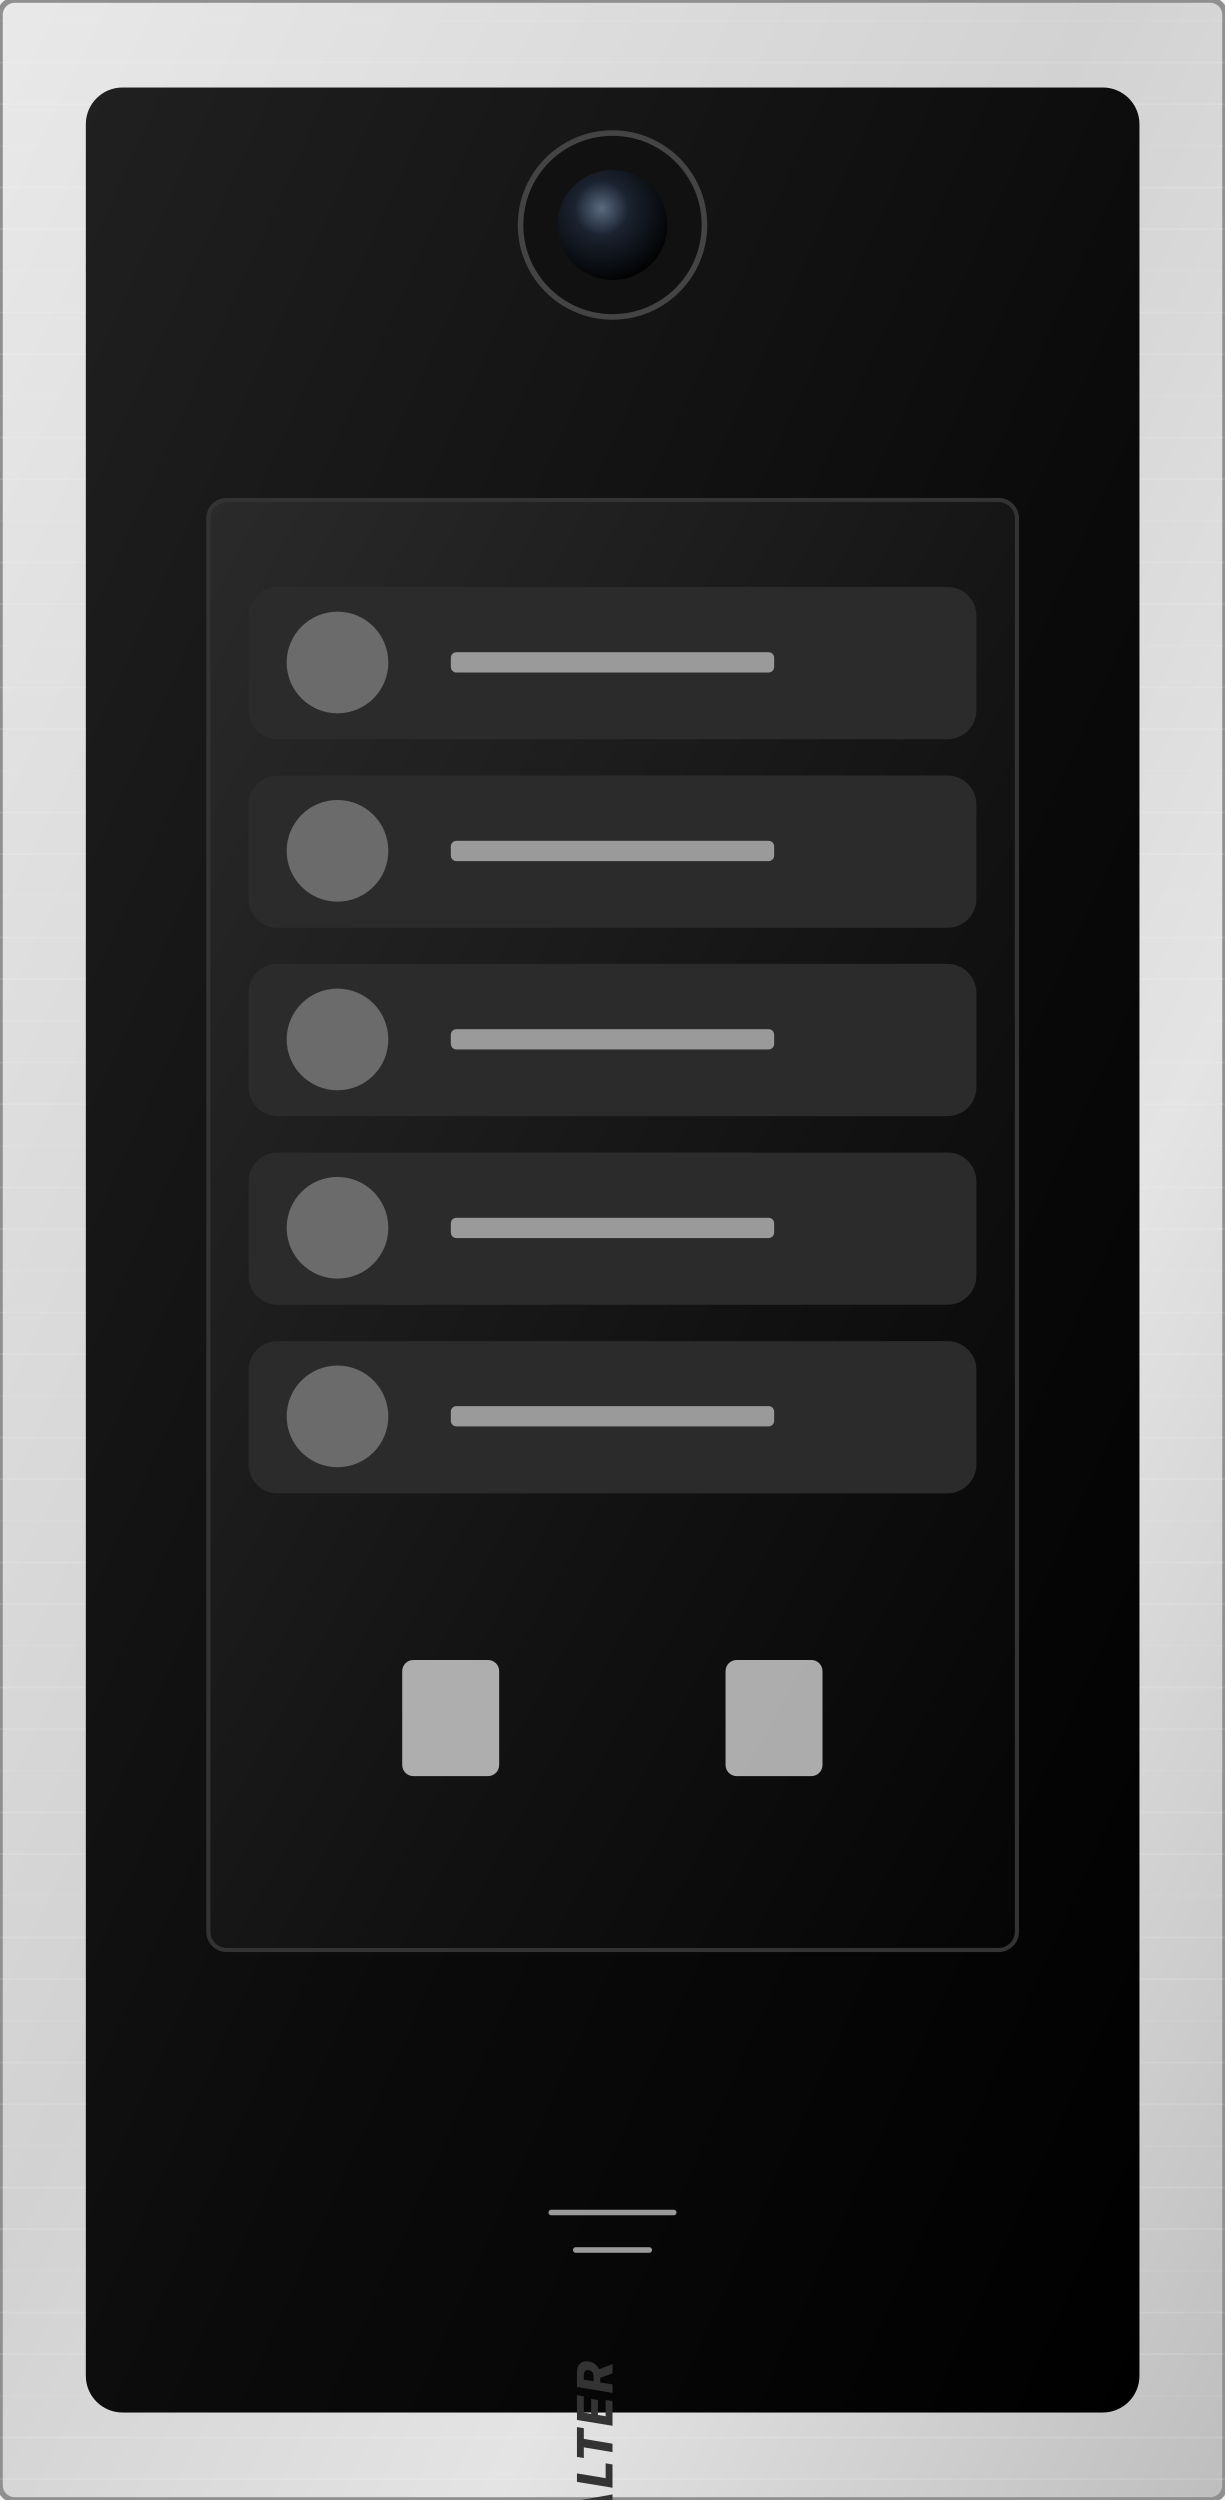
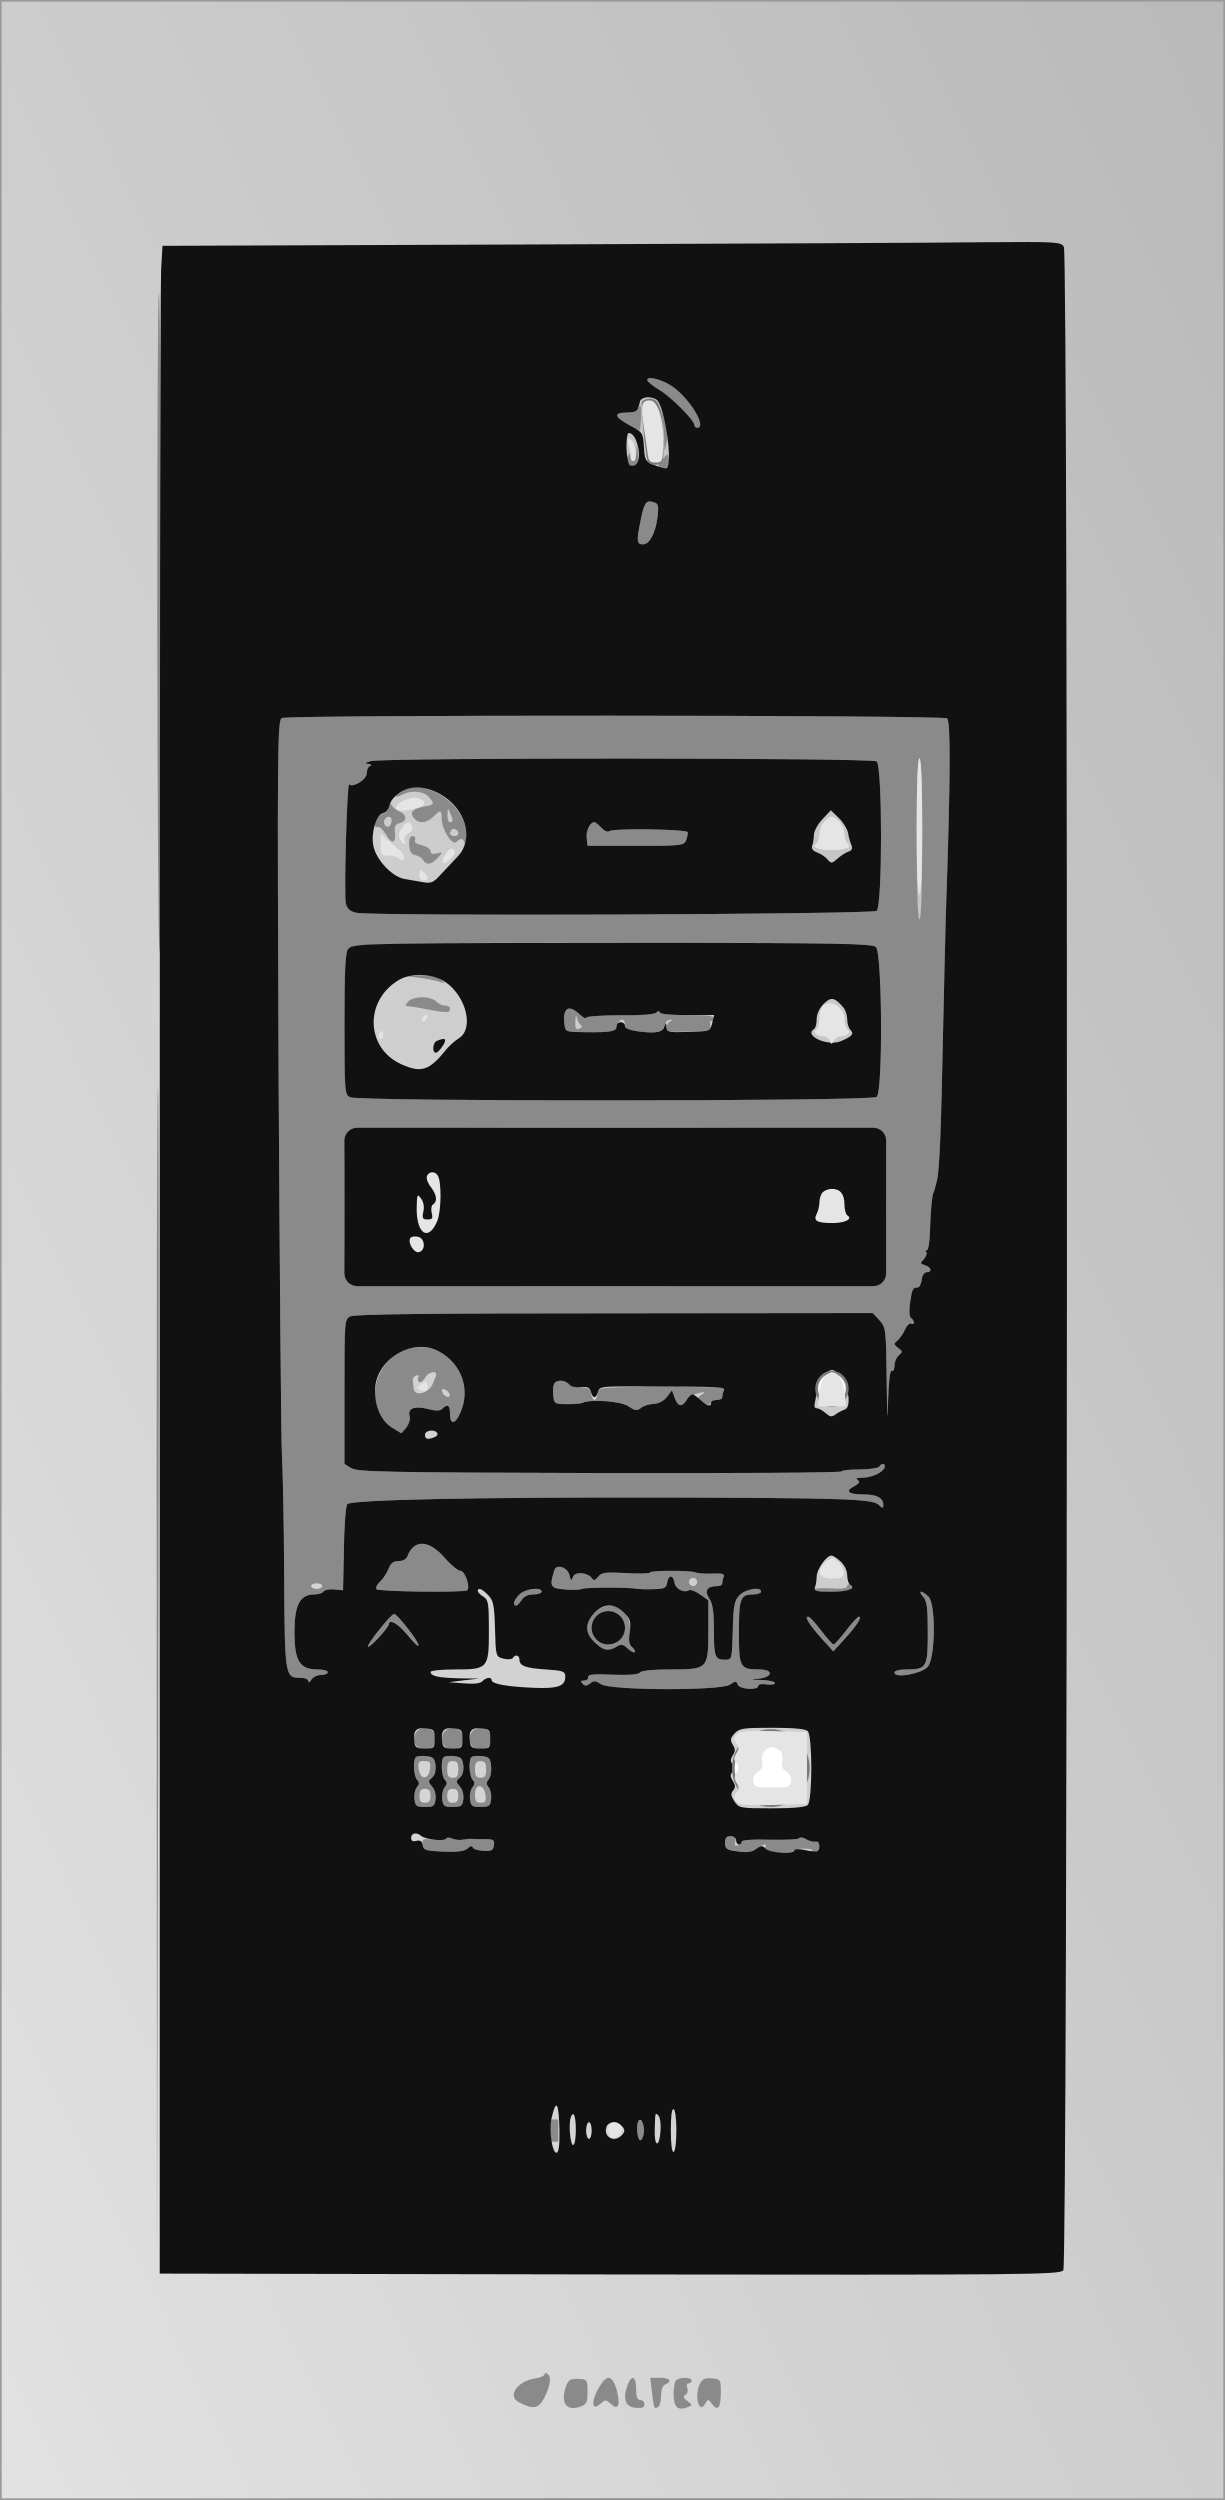
- <svg xmlns="http://www.w3.org/2000/svg" viewBox="0 0 441 900" role="img" aria-label="EVO-HD-TOUCH-7 · Video-Türstation mit Touchdisplay (Illustration)">
+ <svg xmlns="http://www.w3.org/2000/svg" viewBox="0 0 441 900" width="441" height="900" role="img" aria-label="EVO-HD-TOUCH-7 · Video-Türstation mit Touchdisplay (Illustration)">
  <defs>
    <linearGradient id="steel" x1="0" y1="0" x2="1" y2="1">
-       <stop offset="0" stop-color="#e9e9e9" />
-       <stop offset=".45" stop-color="#d2d2d2" />
-       <stop offset=".7" stop-color="#e4e4e4" />
-       <stop offset="1" stop-color="#bdbdbd" />
-     </linearGradient>
-     <linearGradient id="dark" x1="0" y1="0" x2="1" y2="1">
-       <stop offset="0" stop-color="#3a3a3a" />
-       <stop offset=".5" stop-color="#262626" />
-       <stop offset="1" stop-color="#1a1a1a" />
-     </linearGradient>
-     <linearGradient id="glass" x1="0" y1="0" x2="1" y2="1">
-       <stop offset="0" stop-color="#202020" />
-       <stop offset=".55" stop-color="#0b0b0b" />
-       <stop offset="1" stop-color="#000" />
+       <stop offset="0" stop-color="#e2e2e2" />
+       <stop offset=".5" stop-color="#cdcdcd" />
+       <stop offset="1" stop-color="#b9b9b9" />
    </linearGradient>
    <linearGradient id="white" x1="0" y1="0" x2="0" y2="1">
      <stop offset="0" stop-color="#ffffff" />
-       <stop offset="1" stop-color="#ededed" />
+       <stop offset="1" stop-color="#f0f0f0" />
    </linearGradient>
-     <linearGradient id="screen" x1="0" y1="0" x2="1" y2="1">
-       <stop offset="0" stop-color="#2a2a2a" />
-       <stop offset=".6" stop-color="#121212" />
-       <stop offset="1" stop-color="#050505" />
-     </linearGradient>
-     <radialGradient id="lens" cx=".4" cy=".35" r=".7">
-       <stop offset="0" stop-color="#5a6b80" />
-       <stop offset=".35" stop-color="#1b2330" />
-       <stop offset="1" stop-color="#000" />
-     </radialGradient>
-     <linearGradient id="plate" x1="0" y1="0" x2="0" y2="1">
-       <stop offset="0" stop-color="#ffffff" />
-       <stop offset="1" stop-color="#e6e6e6" />
+     <linearGradient id="black" x1="0" y1="0" x2="1" y2="1">
+       <stop offset="0" stop-color="#2e2e2e" />
+       <stop offset="1" stop-color="#161616" />
    </linearGradient>
  </defs>
-   <rect x="0.0" y="0.0" width="441.0" height="900.0" rx="5.3" fill="url(#steel)" stroke="#8f8f8f" stroke-width="2" />
-   <path d="M0 7.5H441" fill="none" stroke="#ffffff" stroke-width="0.6" stroke-linecap="round" stroke-linejoin="round" opacity="0.048" />
-   <path d="M0 22.5H441" fill="none" stroke="#ffffff" stroke-width="0.6" stroke-linecap="round" stroke-linejoin="round" opacity="0.12" />
-   <path d="M0 37.5H441" fill="none" stroke="#ffffff" stroke-width="0.6" stroke-linecap="round" stroke-linejoin="round" opacity="0.12" />
-   <path d="M0 52.5H441" fill="none" stroke="#ffffff" stroke-width="0.6" stroke-linecap="round" stroke-linejoin="round" opacity="0.048" />
-   <path d="M0 67.5H441" fill="none" stroke="#ffffff" stroke-width="0.6" stroke-linecap="round" stroke-linejoin="round" opacity="0.12" />
-   <path d="M0 82.5H441" fill="none" stroke="#ffffff" stroke-width="0.6" stroke-linecap="round" stroke-linejoin="round" opacity="0.12" />
-   <path d="M0 97.5H441" fill="none" stroke="#ffffff" stroke-width="0.6" stroke-linecap="round" stroke-linejoin="round" opacity="0.048" />
-   <path d="M0 112.5H441" fill="none" stroke="#ffffff" stroke-width="0.6" stroke-linecap="round" stroke-linejoin="round" opacity="0.12" />
-   <path d="M0 127.5H441" fill="none" stroke="#ffffff" stroke-width="0.6" stroke-linecap="round" stroke-linejoin="round" opacity="0.12" />
-   <path d="M0 142.5H441" fill="none" stroke="#ffffff" stroke-width="0.6" stroke-linecap="round" stroke-linejoin="round" opacity="0.048" />
-   <path d="M0 157.5H441" fill="none" stroke="#ffffff" stroke-width="0.6" stroke-linecap="round" stroke-linejoin="round" opacity="0.12" />
-   <path d="M0 172.5H441" fill="none" stroke="#ffffff" stroke-width="0.6" stroke-linecap="round" stroke-linejoin="round" opacity="0.12" />
-   <path d="M0 187.5H441" fill="none" stroke="#ffffff" stroke-width="0.6" stroke-linecap="round" stroke-linejoin="round" opacity="0.048" />
-   <path d="M0 202.5H441" fill="none" stroke="#ffffff" stroke-width="0.6" stroke-linecap="round" stroke-linejoin="round" opacity="0.12" />
-   <path d="M0 217.5H441" fill="none" stroke="#ffffff" stroke-width="0.6" stroke-linecap="round" stroke-linejoin="round" opacity="0.12" />
-   <path d="M0 232.5H441" fill="none" stroke="#ffffff" stroke-width="0.6" stroke-linecap="round" stroke-linejoin="round" opacity="0.048" />
-   <path d="M0 247.5H441" fill="none" stroke="#ffffff" stroke-width="0.6" stroke-linecap="round" stroke-linejoin="round" opacity="0.12" />
-   <path d="M0 262.5H441" fill="none" stroke="#ffffff" stroke-width="0.6" stroke-linecap="round" stroke-linejoin="round" opacity="0.12" />
-   <path d="M0 277.5H441" fill="none" stroke="#ffffff" stroke-width="0.6" stroke-linecap="round" stroke-linejoin="round" opacity="0.048" />
-   <path d="M0 292.5H441" fill="none" stroke="#ffffff" stroke-width="0.6" stroke-linecap="round" stroke-linejoin="round" opacity="0.12" />
-   <path d="M0 307.5H441" fill="none" stroke="#ffffff" stroke-width="0.6" stroke-linecap="round" stroke-linejoin="round" opacity="0.12" />
-   <path d="M0 322.5H441" fill="none" stroke="#ffffff" stroke-width="0.6" stroke-linecap="round" stroke-linejoin="round" opacity="0.048" />
-   <path d="M0 337.5H441" fill="none" stroke="#ffffff" stroke-width="0.6" stroke-linecap="round" stroke-linejoin="round" opacity="0.12" />
-   <path d="M0 352.5H441" fill="none" stroke="#ffffff" stroke-width="0.6" stroke-linecap="round" stroke-linejoin="round" opacity="0.12" />
-   <path d="M0 367.5H441" fill="none" stroke="#ffffff" stroke-width="0.6" stroke-linecap="round" stroke-linejoin="round" opacity="0.048" />
-   <path d="M0 382.5H441" fill="none" stroke="#ffffff" stroke-width="0.6" stroke-linecap="round" stroke-linejoin="round" opacity="0.12" />
-   <path d="M0 397.5H441" fill="none" stroke="#ffffff" stroke-width="0.6" stroke-linecap="round" stroke-linejoin="round" opacity="0.12" />
-   <path d="M0 412.5H441" fill="none" stroke="#ffffff" stroke-width="0.6" stroke-linecap="round" stroke-linejoin="round" opacity="0.048" />
-   <path d="M0 427.5H441" fill="none" stroke="#ffffff" stroke-width="0.6" stroke-linecap="round" stroke-linejoin="round" opacity="0.12" />
-   <path d="M0 442.5H441" fill="none" stroke="#ffffff" stroke-width="0.6" stroke-linecap="round" stroke-linejoin="round" opacity="0.12" />
-   <path d="M0 457.5H441" fill="none" stroke="#ffffff" stroke-width="0.6" stroke-linecap="round" stroke-linejoin="round" opacity="0.048" />
-   <path d="M0 472.5H441" fill="none" stroke="#ffffff" stroke-width="0.6" stroke-linecap="round" stroke-linejoin="round" opacity="0.12" />
-   <path d="M0 487.5H441" fill="none" stroke="#ffffff" stroke-width="0.6" stroke-linecap="round" stroke-linejoin="round" opacity="0.12" />
-   <path d="M0 502.5H441" fill="none" stroke="#ffffff" stroke-width="0.6" stroke-linecap="round" stroke-linejoin="round" opacity="0.048" />
-   <path d="M0 517.5H441" fill="none" stroke="#ffffff" stroke-width="0.6" stroke-linecap="round" stroke-linejoin="round" opacity="0.12" />
-   <path d="M0 532.5H441" fill="none" stroke="#ffffff" stroke-width="0.6" stroke-linecap="round" stroke-linejoin="round" opacity="0.12" />
-   <path d="M0 547.5H441" fill="none" stroke="#ffffff" stroke-width="0.6" stroke-linecap="round" stroke-linejoin="round" opacity="0.048" />
-   <path d="M0 562.5H441" fill="none" stroke="#ffffff" stroke-width="0.6" stroke-linecap="round" stroke-linejoin="round" opacity="0.12" />
-   <path d="M0 577.5H441" fill="none" stroke="#ffffff" stroke-width="0.6" stroke-linecap="round" stroke-linejoin="round" opacity="0.12" />
-   <path d="M0 592.5H441" fill="none" stroke="#ffffff" stroke-width="0.6" stroke-linecap="round" stroke-linejoin="round" opacity="0.048" />
-   <path d="M0 607.5H441" fill="none" stroke="#ffffff" stroke-width="0.6" stroke-linecap="round" stroke-linejoin="round" opacity="0.12" />
-   <path d="M0 622.5H441" fill="none" stroke="#ffffff" stroke-width="0.6" stroke-linecap="round" stroke-linejoin="round" opacity="0.12" />
-   <path d="M0 637.5H441" fill="none" stroke="#ffffff" stroke-width="0.6" stroke-linecap="round" stroke-linejoin="round" opacity="0.048" />
-   <path d="M0 652.5H441" fill="none" stroke="#ffffff" stroke-width="0.6" stroke-linecap="round" stroke-linejoin="round" opacity="0.12" />
-   <path d="M0 667.5H441" fill="none" stroke="#ffffff" stroke-width="0.6" stroke-linecap="round" stroke-linejoin="round" opacity="0.12" />
-   <path d="M0 682.5H441" fill="none" stroke="#ffffff" stroke-width="0.6" stroke-linecap="round" stroke-linejoin="round" opacity="0.048" />
-   <path d="M0 697.5H441" fill="none" stroke="#ffffff" stroke-width="0.6" stroke-linecap="round" stroke-linejoin="round" opacity="0.12" />
-   <path d="M0 712.5H441" fill="none" stroke="#ffffff" stroke-width="0.6" stroke-linecap="round" stroke-linejoin="round" opacity="0.12" />
-   <path d="M0 727.5H441" fill="none" stroke="#ffffff" stroke-width="0.6" stroke-linecap="round" stroke-linejoin="round" opacity="0.048" />
-   <path d="M0 742.5H441" fill="none" stroke="#ffffff" stroke-width="0.6" stroke-linecap="round" stroke-linejoin="round" opacity="0.12" />
-   <path d="M0 757.5H441" fill="none" stroke="#ffffff" stroke-width="0.6" stroke-linecap="round" stroke-linejoin="round" opacity="0.12" />
-   <path d="M0 772.5H441" fill="none" stroke="#ffffff" stroke-width="0.6" stroke-linecap="round" stroke-linejoin="round" opacity="0.048" />
-   <path d="M0 787.5H441" fill="none" stroke="#ffffff" stroke-width="0.6" stroke-linecap="round" stroke-linejoin="round" opacity="0.12" />
-   <path d="M0 802.5H441" fill="none" stroke="#ffffff" stroke-width="0.6" stroke-linecap="round" stroke-linejoin="round" opacity="0.12" />
-   <path d="M0 817.5H441" fill="none" stroke="#ffffff" stroke-width="0.6" stroke-linecap="round" stroke-linejoin="round" opacity="0.048" />
-   <path d="M0 832.5H441" fill="none" stroke="#ffffff" stroke-width="0.6" stroke-linecap="round" stroke-linejoin="round" opacity="0.12" />
-   <path d="M0 847.5H441" fill="none" stroke="#ffffff" stroke-width="0.6" stroke-linecap="round" stroke-linejoin="round" opacity="0.12" />
-   <path d="M0 862.5H441" fill="none" stroke="#ffffff" stroke-width="0.6" stroke-linecap="round" stroke-linejoin="round" opacity="0.048" />
-   <path d="M0 877.5H441" fill="none" stroke="#ffffff" stroke-width="0.6" stroke-linecap="round" stroke-linejoin="round" opacity="0.12" />
-   <path d="M0 892.5H441" fill="none" stroke="#ffffff" stroke-width="0.6" stroke-linecap="round" stroke-linejoin="round" opacity="0.12" />
-   <rect x="30.9" y="31.5" width="379.3" height="837.0" rx="13.2" fill="url(#glass)" />
-   <circle cx="220.5" cy="81.0" r="33.1" fill="#111" stroke="#444" stroke-width="2" />
-   <circle cx="220.5" cy="81.0" r="19.8" fill="url(#lens)" />
-   <rect x="75.0" y="180.0" width="291.1" height="522.0" rx="6.6" fill="url(#screen)" stroke="#333" stroke-width="1.5" />
-   <rect x="89.5" y="211.3" width="262.0" height="54.8" rx="10.4" fill="#2b2b2b" />
-   <circle cx="121.5" cy="238.5" r="18.3" fill="#6b6b6b" />
-   <rect x="162.3" y="234.8" width="116.4" height="7.3" rx="2.0" fill="#9a9a9a" />
-   <rect x="89.5" y="279.2" width="262.0" height="54.8" rx="10.4" fill="#2b2b2b" />
-   <circle cx="121.5" cy="306.3" r="18.3" fill="#6b6b6b" />
-   <rect x="162.3" y="302.7" width="116.4" height="7.3" rx="2.0" fill="#9a9a9a" />
-   <rect x="89.5" y="347.0" width="262.0" height="54.8" rx="10.4" fill="#2b2b2b" />
-   <circle cx="121.5" cy="374.2" r="18.3" fill="#6b6b6b" />
-   <rect x="162.3" y="370.5" width="116.4" height="7.3" rx="2.0" fill="#9a9a9a" />
-   <rect x="89.5" y="414.9" width="262.0" height="54.8" rx="10.4" fill="#2b2b2b" />
-   <circle cx="121.5" cy="442.0" r="18.3" fill="#6b6b6b" />
-   <rect x="162.3" y="438.4" width="116.4" height="7.3" rx="2.0" fill="#9a9a9a" />
-   <rect x="89.5" y="482.8" width="262.0" height="54.8" rx="10.4" fill="#2b2b2b" />
-   <circle cx="121.5" cy="509.9" r="18.3" fill="#6b6b6b" />
-   <rect x="162.3" y="506.2" width="116.4" height="7.3" rx="2.0" fill="#9a9a9a" />
-   <rect x="144.8" y="597.6" width="34.9" height="41.8" rx="4.0" fill="#d4d4d4" opacity=".8" />
-   <rect x="261.2" y="597.6" width="34.9" height="41.8" rx="4.0" fill="#d4d4d4" opacity=".8" />
-   <path d="M198.45 796.5h44.1M207.27 810.0h26.46" fill="none" stroke="#9a9a9a" stroke-width="2" stroke-linecap="round" stroke-linejoin="round" />
-   <text x="220.5" y="886.5" font-family="Inter,Arial,sans-serif" font-size="17.6" font-weight="800" fill="#333" text-anchor="middle" transform="rotate(-90 220.5 886.5)" font-style="italic" letter-spacing="1">BALTER</text>
+   <path transform="translate(0,900) scale(0.1,-0.1)" d="M0 4500 l0 -4500 2205 0 2205 0 0 4500 0 4500 -2205 0 -2205 0 0 -4500z" fill="url(#steel)" fill-rule="evenodd" stroke="#9a9a9a" stroke-width="1.2" vector-effect="non-scaling-stroke" />
+   <rect x="152" y="428" width="4" height="6" rx="0.3" fill="#8a8a8a" />
+   <ellipse cx="153.0" cy="626.0" rx="4.0" ry="4.0" fill="#8a8a8a" />
+   <ellipse cx="163.0" cy="626.0" rx="4.0" ry="4.0" fill="#8a8a8a" />
+   <ellipse cx="173.0" cy="626.0" rx="4.0" ry="4.0" fill="#8a8a8a" />
+   <rect x="198" y="763" width="3" height="8" rx="0.2" fill="#8a8a8a" />
+   <path transform="translate(0,900) scale(0.1,-0.1)" d="M566 6769 c1 -655 4 -1193 8 -1196 8 -9 7 2360 -2 2374 -4 6 -6 -524 -6 -1178z M2330 7632 c0 -5 20 -22 44 -36 42 -25 126 -109 126 -127 0 -5 5 -9 10 -9 35 0 -21 97 -83 144 -36 28 -97 45 -97 28z M2297 7528 c-2 -7 -19 -13 -38 -13 -48 0 -48 -16 2 -42 23 -13 43 -23 43 -23 1 0 2 20 4 45 2 44 -2 57 -11 33z M2385 7491 c3 -18 5 -52 6 -75 l1 -41 9 37 c6 26 4 47 -6 75 l-15 38 5 -34z M2291 7373 c-1 -34 -21 -47 -21 -15 -1 15 -2 15 -11 -2 -9 -14 -8 -20 2 -27 30 -19 43 -1 36 48 -4 27 -4 27 -6 -4z M2384 7345 c-18 -20 -19 -25 -6 -30 20 -8 34 8 30 33 -3 21 -3 21 -24 -3z M2323 7187 c-11 -16 -32 -130 -26 -139 20 -34 61 19 70 89 5 45 3 51 -16 56 -11 3 -24 0 -28 -6z M1014 6415 c-15 -11 -16 -113 -11 -1291 4 -703 9 -1317 12 -1364 3 -47 7 -238 8 -426 2 -371 3 -374 58 -374 16 0 29 -5 29 -12 0 -7 5 -5 11 5 5 9 21 17 34 17 14 0 25 5 25 10 0 6 -17 10 -38 10 -63 0 -82 31 -82 135 0 97 20 135 71 135 15 0 31 5 34 11 4 5 21 9 38 7 l32 -3 3 149 c1 82 7 155 12 161 13 16 458 25 1135 24 654 -2 754 -5 778 -26 14 -14 17 -14 17 -2 0 27 -23 39 -71 39 -56 0 -68 12 -33 30 18 10 21 16 12 22 -9 5 -4 8 14 8 34 0 75 18 82 36 6 16 -10 19 -19 4 -3 -5 -35 -10 -71 -10 -35 0 -64 -3 -64 -7 0 -5 -392 -7 -871 -6 -775 2 -873 4 -895 18 l-24 15 0 260 c0 254 0 260 21 271 16 8 277 11 951 11 l930 1 24 -26 c23 -26 24 -30 26 -219 2 -138 3 -159 5 -75 2 73 7 115 13 112 6 -3 10 5 10 18 0 14 7 30 16 38 14 12 14 14 -3 27 -16 12 -16 15 -3 25 8 7 21 25 28 40 6 15 17 25 22 22 6 -3 10 -2 10 4 0 5 -5 13 -10 16 -6 4 -8 25 -4 53 7 51 10 57 27 57 7 0 13 12 15 28 2 15 9 27 18 27 21 0 17 18 -6 25 -18 6 -18 8 -5 21 8 9 13 20 10 25 -4 5 -2 9 3 9 4 0 9 30 10 68 2 67 7 128 12 137 3 6 4 9 13 45 9 35 15 177 22 535 4 171 8 360 10 420 17 491 18 705 4 709 -36 12 -2379 13 -2395 1z m2142 -156 c21 -17 21 -521 0 -538 -16 -13 -1815 -20 -1873 -7 -23 5 -33 14 -38 34 -7 28 4 436 12 428 13 -13 63 18 63 39 0 13 6 26 13 28 7 3 3 6 -8 7 -14 2 -11 4 10 10 54 13 1805 12 1821 -1z m164 -279 c0 -187 -4 -290 -10 -290 -6 0 -10 103 -10 290 0 187 4 290 10 290 6 0 10 -103 10 -290z m-167 -389 c23 -19 26 -521 3 -540 -19 -16 -1866 -17 -1896 -1 -19 10 -20 19 -20 263 0 187 3 258 13 270 15 21 133 24 1138 23 617 -1 749 -3 762 -15z m-2 -661 c10 -6 19 -17 19 -25 0 -8 5 -15 10 -15 6 0 10 -85 10 -235 0 -150 -4 -235 -10 -235 -5 0 -10 -7 -10 -15 0 -8 -9 -19 -19 -25 -13 -7 -327 -10 -947 -10 -849 0 -929 1 -946 17 -17 15 -18 37 -18 269 0 250 0 253 22 268 20 14 126 16 946 16 617 0 930 -3 943 -10z m-1991 -1640 c0 -5 -9 -10 -20 -10 -11 0 -20 5 -20 10 0 6 9 10 20 10 11 0 20 -4 20 -10z M1447 6154 c-16 -9 -27 -18 -24 -21 3 -2 14 0 25 6 31 17 77 13 95 -7 23 -26 22 -29 -18 -36 -40 -8 -51 -21 -35 -41 17 -21 46 -19 70 5 26 26 30 25 30 -7 0 -39 38 -99 53 -84 16 16 25 14 30 -6 3 -10 5 3 6 29 3 108 -143 209 -232 162z m182 -106 c1 -5 -3 -8 -9 -8 -5 0 -10 12 -9 28 0 24 1 25 9 7 5 -11 9 -23 9 -27z m21 -49 c0 -5 -7 -9 -15 -9 -15 0 -20 12 -9 23 8 8 24 -1 24 -14z M1401 6102 c0 -12 -9 -26 -18 -29 -29 -11 -48 -56 -22 -50 6 1 19 -11 29 -28 20 -36 36 -31 32 8 -3 22 1 30 17 34 28 7 26 31 -3 43 -13 5 -26 17 -29 27 -4 14 -5 13 -6 -5z m9 -56 c0 -8 -4 -17 -9 -21 -12 -7 -24 12 -16 25 9 15 25 12 25 -4z M2121 6026 c-7 -8 -11 -27 -9 -43 l3 -28 174 0 c164 0 174 1 181 20 4 11 7 24 6 29 -1 11 -267 15 -282 4 -6 -5 -19 1 -29 12 -22 24 -29 25 -44 6z M1473 5958 c2 -24 7 -34 22 -36 11 -3 24 -10 28 -18 11 -20 31 -17 53 8 19 21 19 21 -3 16 -16 -4 -23 -2 -23 8 0 8 -14 17 -31 21 -20 4 -28 10 -25 19 3 8 -1 14 -8 14 -10 0 -14 -11 -13 -32z M1510 5480 c30 -4 64 -11 75 -15 20 -7 20 -6 1 9 -13 11 -38 16 -75 15 l-56 -2 55 -7z M1470 5395 c-7 -8 -11 -15 -9 -16 2 0 15 -2 29 -4 14 -2 46 -8 72 -13 27 -5 50 -7 53 -4 11 11 4 22 -14 22 -10 0 -24 7 -31 15 -7 8 -29 15 -50 15 -21 0 -43 -7 -50 -15z M2034 5356 c-3 -8 -4 -27 -2 -43 3 -28 3 -28 78 -29 94 -1 107 2 113 26 7 25 27 26 27 1 0 -15 10 -19 54 -25 63 -7 82 -2 89 25 3 10 11 19 19 18 10 0 10 -2 1 -6 -7 -2 -13 -12 -13 -22 0 -15 9 -17 63 -15 103 3 100 2 94 24 -3 11 -1 18 4 14 5 -3 9 1 9 9 0 10 -21 13 -95 13 -54 -1 -97 3 -99 9 -3 7 -7 6 -13 0 -5 -7 -57 -11 -130 -10 -69 0 -123 -4 -123 -9 0 -5 -10 0 -23 12 -27 25 -45 28 -53 8z m58 -47 c5 -3 3 -9 -6 -12 -13 -5 -16 0 -15 26 1 21 3 25 6 12 3 -11 10 -23 15 -26z M1491 4791 c-12 -12 -28 -21 -36 -21 -8 0 -22 -11 -31 -24 -8 -14 -27 -26 -42 -28 -25 -3 -27 -7 -30 -58 -3 -64 20 -109 77 -147 45 -30 54 -29 46 7 -6 26 -4 30 14 30 26 0 34 15 16 30 -8 7 -15 28 -15 47 0 19 -5 43 -11 54 -7 15 -7 24 2 35 6 8 8 14 4 14 -5 0 -1 8 7 18 8 9 18 25 21 35 4 9 15 17 25 17 36 0 80 -77 62 -110 -5 -10 -10 -30 -10 -43 0 -13 -11 -40 -24 -59 -13 -19 -25 -49 -28 -66 -4 -29 -3 -31 21 -27 59 11 121 90 121 155 0 41 -29 108 -56 132 -33 28 -108 34 -133 9z M2040 4678 c0 -5 -4 -6 -10 -3 -10 6 -15 -47 -5 -57 10 -10 55 5 55 18 0 22 17 16 23 -7 5 -17 11 -20 31 -15 18 4 28 1 35 -11 8 -14 13 -15 35 -5 16 7 26 8 26 2 0 -15 40 -12 46 3 3 9 30 13 97 14 227 1 237 2 237 22 0 35 -21 38 -260 37 -129 -1 -252 2 -272 5 -21 4 -38 2 -38 -3z M564 2980 l1 -2155 5 2110 c3 1161 2 2130 -1 2155 -4 25 -6 -925 -5 -2110z M1429 4127 c-98 -66 -108 -211 -17 -267 l33 -20 18 21 c9 12 15 30 12 39 -9 29 15 40 64 28 31 -8 45 -8 54 1 18 18 27 13 27 -19 0 -35 14 -39 31 -9 47 88 15 189 -73 235 -42 22 -110 18 -149 -9z m141 -76 c0 -5 -7 -21 -14 -37 -18 -33 -65 -41 -67 -12 -1 10 -2 23 -3 30 -1 6 5 13 13 16 8 3 11 0 7 -6 -3 -6 -2 -13 3 -17 6 -3 15 4 21 15 11 20 40 28 40 11z m48 -70 c3 -8 -1 -12 -9 -9 -7 2 -15 10 -17 17 -3 8 1 12 9 9 7 -2 15 -10 17 -17z M1994 4016 c-3 -8 -4 -27 -2 -43 3 -26 6 -28 48 -28 25 0 50 2 55 4 29 15 141 7 168 -12 23 -16 30 -17 44 -6 9 8 29 14 46 15 19 1 37 11 48 25 l18 24 10 -28 c12 -32 25 -34 43 -8 8 11 27 22 43 26 26 5 27 5 12 -5 -18 -11 -18 -13 4 -28 16 -11 24 -12 27 -4 2 7 12 12 23 12 10 0 19 4 19 9 0 5 2 16 5 23 4 11 -7 14 -52 14 -32 0 -74 1 -93 2 -19 1 -96 1 -170 -1 -132 -2 -135 -3 -138 -24 -2 -13 -7 -23 -12 -23 -5 0 -10 10 -12 23 -2 17 -10 22 -35 22 -18 0 -38 6 -45 13 -16 16 -47 15 -54 -2z M1483 3428 c-6 -7 -13 -21 -16 -30 -4 -11 -17 -18 -32 -18 -19 0 -28 -7 -36 -27 -6 -15 -19 -36 -30 -46 -11 -10 -17 -22 -14 -28 6 -9 317 -13 327 -4 12 12 -8 70 -24 70 -9 0 -35 21 -58 48 -43 49 -94 64 -117 35z M1996 3348 c-19 -60 -15 -66 38 -70 28 -3 56 -1 61 2 9 6 175 6 200 0 6 -1 31 -2 57 -1 40 1 47 4 50 24 4 28 22 29 26 0 3 -23 34 -39 52 -28 6 3 24 -3 40 -15 l30 -21 0 -108 c0 -140 -1 -141 -138 -141 -63 0 -103 -4 -108 -11 -4 -7 -38 -10 -98 -8 -69 3 -90 1 -89 -8 2 -7 -5 -13 -14 -13 -13 0 -14 -3 -5 -12 8 -8 15 -8 27 2 12 10 19 10 38 -3 35 -23 430 -24 464 -2 21 14 24 14 29 0 7 -17 74 -21 74 -4 0 6 13 8 30 5 17 -2 30 0 30 5 0 5 -21 10 -47 11 -44 1 -45 2 -10 5 50 6 52 33 1 33 -70 0 -74 7 -74 133 0 123 5 137 52 137 15 0 28 5 28 10 0 19 -56 10 -78 -13 -18 -19 -22 -36 -24 -127 -3 -104 -3 -105 -28 -105 -36 0 -40 10 -40 108 0 65 -4 94 -17 113 -18 28 -8 44 30 44 9 0 17 4 17 9 0 5 2 16 5 24 5 11 -4 14 -42 12 -26 -1 -52 1 -58 4 -14 8 -165 8 -165 0 0 -4 -39 -5 -87 -2 -76 4 -89 2 -100 -14 -10 -12 -16 -14 -21 -6 -14 22 -61 27 -69 7 -6 -17 -8 -16 -13 6 -6 27 -47 41 -54 18z m514 -43 c0 -8 -7 -15 -15 -15 -8 0 -15 7 -15 15 0 8 7 15 15 15 8 0 15 -7 15 -15z M3050 3290 c0 -8 -20 -11 -60 -8 -33 1 -60 0 -60 -4 0 -11 128 -10 135 1 3 5 1 12 -5 16 -5 3 -10 1 -10 -5z M1870 3260 c-20 -20 -26 -40 -12 -40 4 0 13 9 20 20 8 13 23 20 42 20 17 0 30 5 30 10 0 18 -59 11 -80 -10z M3323 3252 c14 -15 17 -40 17 -130 0 -126 -4 -132 -79 -132 -24 0 -41 -5 -41 -11 0 -23 101 -4 121 22 27 35 28 228 1 252 -25 23 -39 22 -19 -1z M2135 3188 c-31 -37 -28 -71 11 -105 28 -26 46 -28 74 -11 15 10 23 9 40 -7 11 -10 22 -16 25 -13 3 3 -1 11 -9 18 -11 9 -14 23 -9 55 11 86 -77 128 -132 63z m97 -5 c37 -33 11 -103 -39 -103 -12 0 -32 9 -43 20 -55 55 24 135 82 83z M1365 3134 c-25 -31 -43 -59 -40 -62 5 -6 74 68 75 81 1 20 33 2 66 -38 20 -25 39 -43 42 -41 6 7 -78 116 -89 116 -4 0 -29 -25 -54 -56z M2909 3163 c6 -10 28 -38 50 -63 l41 -45 41 45 c45 50 64 80 51 80 -4 0 -25 -22 -46 -50 -21 -27 -41 -50 -45 -50 -4 0 -24 23 -45 50 -37 48 -68 70 -47 33z M1497 2674 c-11 -12 -8 -69 5 -82 8 -8 8 -15 -1 -26 -7 -8 -11 -27 -9 -43 3 -25 7 -28 38 -28 31 0 35 3 38 28 2 16 -3 36 -13 46 -14 17 -14 19 0 31 10 8 15 25 13 44 -3 26 -8 31 -33 34 -17 2 -34 0 -38 -4z m51 -41 c-4 -40 -34 -42 -40 -4 -4 27 -2 31 19 31 21 0 24 -4 21 -27z m2 -98 c0 -18 -5 -25 -20 -25 -15 0 -20 7 -20 25 0 18 5 25 20 25 15 0 20 -7 20 -25z M1597 2674 c-11 -12 -8 -69 5 -82 8 -8 8 -15 -1 -26 -7 -8 -11 -27 -9 -43 3 -25 7 -28 38 -28 31 0 35 3 38 28 2 16 -3 36 -13 46 -14 17 -14 19 0 31 10 8 15 25 13 44 -3 26 -8 31 -33 34 -17 2 -34 0 -38 -4z m53 -44 c0 -23 -4 -30 -20 -30 -16 0 -20 7 -20 30 0 23 4 30 20 30 16 0 20 -7 20 -30z m0 -95 c0 -18 -5 -25 -20 -25 -15 0 -20 7 -20 25 0 18 5 25 20 25 15 0 20 -7 20 -25z M1697 2674 c-11 -12 -8 -69 5 -82 8 -8 8 -15 -1 -26 -7 -8 -11 -27 -9 -43 3 -25 7 -28 38 -28 31 0 35 3 38 28 2 16 -2 35 -9 43 -9 11 -9 17 0 28 7 8 11 30 9 48 -3 29 -7 33 -33 36 -17 2 -34 0 -38 -4z m53 -44 c0 -23 -4 -30 -20 -30 -16 0 -20 7 -20 30 0 23 4 30 20 30 16 0 20 -7 20 -30z m-2 -93 c3 -22 -1 -27 -17 -27 -17 0 -21 6 -21 31 0 40 33 37 38 -4z M2742 2633 c-11 -11 -4 -13 39 -13 57 0 60 7 7 19 -24 6 -37 4 -46 -6z M2713 2590 c2 -24 5 -25 67 -25 62 0 65 1 67 25 3 25 3 25 -7 3 -8 -20 -17 -23 -60 -23 -43 0 -52 3 -60 23 -10 22 -10 22 -7 -3z M1606 2381 c-3 -4 -24 -6 -47 -4 -38 5 -40 3 -37 -17 3 -21 9 -23 76 -26 52 -2 76 2 86 12 9 9 16 10 18 3 2 -6 19 -11 38 -12 29 -2 36 2 38 20 3 19 -2 22 -30 22 -18 0 -40 0 -48 1 -8 1 -24 -1 -35 -3 -11 -2 -28 0 -37 4 -10 5 -19 5 -22 0z M2610 2366 c0 -22 6 -26 44 -31 33 -5 51 -3 68 9 25 17 42 21 34 7 -3 -5 1 -12 10 -15 22 -9 94 -7 94 2 0 4 15 7 34 7 19 0 32 -3 29 -7 -2 -5 1 -8 7 -8 12 0 26 28 18 36 -3 2 -15 6 -27 9 -11 2 -25 6 -30 10 -5 3 -12 2 -14 -2 -3 -5 -51 -7 -106 -6 -56 2 -101 -1 -101 -6 0 -5 -6 -11 -14 -14 -10 -4 -12 0 -9 14 4 14 0 19 -16 19 -16 0 -21 -6 -21 -24z M2298 1363 c-9 -15 -3 -68 7 -68 13 0 19 55 7 67 -5 5 -12 6 -14 1z M1960 452 c0 -5 -16 -12 -36 -15 -63 -10 -98 -64 -56 -85 52 -27 71 -24 92 17 22 44 26 76 10 86 -5 3 -10 2 -10 -3z M2039 413 c-23 -62 -2 -95 50 -77 23 8 26 15 26 54 0 43 -1 44 -33 46 -27 1 -35 -3 -43 -23z M2172 428 c-41 -52 -50 -117 -11 -82 18 16 20 16 37 1 25 -23 34 -11 26 32 -7 37 -20 61 -34 61 -4 0 -12 -6 -18 -12z M2259 413 c-18 -49 -8 -78 29 -81 24 -2 32 1 32 12 0 9 -7 16 -15 16 -11 0 -15 11 -15 40 0 46 -16 53 -31 13z M2347 388 c7 -60 8 -62 22 -53 6 3 11 22 11 41 0 22 6 37 15 40 27 11 16 24 -20 24 l-34 0 6 -52z M2435 432 c-6 -4 -10 -27 -10 -52 0 -47 15 -60 53 -45 15 6 15 8 -3 21 -15 11 -17 17 -7 23 7 4 10 15 6 24 -3 10 -1 17 5 17 6 0 11 5 11 10 0 12 -40 13 -55 2z M2521 421 c-23 -43 -6 -115 18 -74 9 17 11 17 24 -1 21 -28 32 -14 32 41 0 47 -1 48 -32 51 -23 2 -34 -2 -42 -17z M1062 3 c586 -2 1549 -2 2140 0 590 1 110 2 -1067 2 -1177 0 -1660 -1 -1073 -2z" fill="#8a8a8a" fill-rule="evenodd" />
+   <rect x="124" y="406" width="195" height="57" rx="4.6" fill="#111111" />
+   <ellipse cx="219.0" cy="586.0" rx="6.0" ry="6.0" fill="#111111" />
+   <rect x="272" y="638" width="12" height="5" rx="0.4" fill="#111111" />
+   <path transform="translate(0,900) scale(0.1,-0.1)" d="M1935 8120 l-1350 -5 -5 -85 c-3 -47 -5 -1689 -5 -3650 l0 -3565 1620 -3 c1514 -2 1621 -1 1633 15 16 22 18 7253 2 7284 -10 18 -23 19 -278 17 -147 -2 -874 -5 -1617 -8z m492 -516 c62 -47 118 -144 83 -144 -5 0 -10 4 -10 9 0 18 -84 102 -126 127 -24 14 -44 31 -44 36 0 17 61 0 97 -28z m-60 -46 c29 -36 55 -229 33 -243 -4 -3 -24 2 -43 10 -34 14 -36 18 -39 66 -3 51 -4 53 -53 79 -55 30 -57 45 -6 45 22 0 36 5 38 15 3 8 6 21 8 28 3 6 15 12 28 12 14 0 29 -6 34 -12z m-77 -144 c21 -54 9 -101 -22 -89 -11 4 -17 79 -9 110 3 14 23 2 31 -21z m77 -277 c-7 -54 -29 -97 -52 -97 -22 0 -24 11 -11 75 14 74 20 85 47 78 19 -5 21 -11 16 -56z m1042 -723 c14 -4 13 -218 -4 -709 -2 -60 -6 -249 -10 -420 -7 -358 -13 -500 -22 -535 -9 -36 -10 -39 -13 -45 -5 -9 -10 -70 -12 -137 -1 -38 -6 -68 -10 -68 -5 0 -7 -4 -3 -9 3 -5 -2 -16 -10 -25 -13 -13 -13 -15 5 -21 23 -7 27 -25 6 -25 -9 0 -16 -12 -18 -27 -2 -16 -8 -28 -15 -28 -17 0 -20 -6 -27 -57 -4 -28 -2 -49 4 -53 5 -3 10 -11 10 -16 0 -6 -4 -7 -10 -4 -5 3 -16 -7 -22 -22 -7 -15 -20 -33 -28 -40 -13 -10 -13 -13 3 -25 17 -13 17 -15 3 -27 -9 -8 -16 -24 -16 -38 0 -13 -4 -21 -10 -18 -6 3 -11 -39 -13 -112 -2 -84 -3 -63 -5 75 -2 189 -3 193 -26 219 l-24 26 -930 -1 c-674 0 -935 -3 -951 -11 -21 -11 -21 -17 -21 -271 l0 -260 24 -15 c22 -14 120 -16 895 -18 479 -1 871 1 871 6 0 4 29 7 64 7 36 0 68 5 71 10 9 15 25 12 19 -4 -7 -18 -48 -36 -82 -36 -18 0 -23 -3 -14 -8 9 -6 6 -12 -12 -22 -35 -18 -23 -30 33 -30 48 0 71 -12 71 -39 0 -12 -3 -12 -17 2 -24 21 -124 24 -778 26 -677 1 -1122 -8 -1135 -24 -5 -6 -11 -79 -12 -161 l-3 -149 -32 3 c-17 2 -34 -2 -38 -7 -3 -6 -19 -11 -34 -11 -51 0 -71 -38 -71 -135 0 -104 19 -135 82 -135 21 0 38 -4 38 -10 0 -5 -11 -10 -25 -10 -13 0 -29 -8 -34 -17 -6 -10 -11 -12 -11 -5 0 7 -13 12 -29 12 -55 0 -56 3 -58 374 -1 188 -5 379 -8 426 -3 47 -8 661 -12 1364 -5 1178 -4 1280 11 1291 16 12 2359 11 2395 -1z m-1831 -2278 c88 -46 120 -147 73 -235 -17 -30 -31 -26 -31 9 0 32 -9 37 -27 19 -9 -9 -23 -9 -54 -1 -49 12 -73 1 -64 -28 3 -9 -3 -27 -12 -39 l-18 -21 -33 20 c-39 24 -62 73 -62 133 0 111 132 193 228 143z m1452 -96 c27 -38 34 -106 12 -114 -9 -3 -25 -11 -34 -18 -14 -10 -20 -9 -36 5 -10 9 -24 17 -31 17 -9 0 -11 8 -7 23 3 12 6 32 6 43 0 28 38 76 58 72 8 -2 23 -14 32 -28z m-981 -24 c6 -8 24 -12 42 -10 24 3 32 -1 36 -16 7 -26 19 -26 26 0 5 18 14 19 123 19 340 -1 335 -1 329 -17 -3 -7 -5 -18 -5 -23 0 -5 -9 -9 -20 -9 -11 0 -20 -4 -20 -10 0 -16 -14 -12 -38 10 -12 11 -25 20 -29 20 -5 0 -14 -9 -21 -20 -17 -27 -31 -25 -43 7 l-10 28 -18 -24 c-11 -14 -29 -24 -48 -25 -17 -1 -37 -7 -46 -15 -14 -11 -21 -10 -44 6 -27 19 -139 27 -168 12 -5 -2 -30 -4 -55 -4 -42 0 -45 2 -48 28 -2 16 -1 35 2 43 7 18 40 18 55 0z m-475 -175 c3 -5 -1 -12 -10 -15 -25 -10 -34 -7 -34 9 0 16 35 21 44 6z m26 -448 c23 -27 49 -48 58 -48 16 0 36 -58 24 -70 -10 -9 -321 -5 -327 4 -3 6 3 18 14 28 11 10 24 31 30 46 8 20 17 27 36 27 15 0 28 7 32 18 22 61 76 59 133 -5z m1427 -15 c13 -12 23 -33 23 -49 0 -15 5 -31 10 -34 23 -14 -5 -25 -67 -25 -55 0 -64 2 -59 16 3 9 6 26 6 38 0 26 35 76 53 76 6 0 21 -10 34 -22z m-977 -48 c5 -22 7 -23 13 -6 8 20 55 15 69 -7 5 -8 11 -6 21 6 11 16 24 18 100 14 48 -3 87 -2 87 2 0 8 151 8 165 0 6 -3 32 -5 58 -4 38 2 47 -1 42 -12 -3 -8 -5 -19 -5 -24 0 -5 -8 -9 -17 -9 -38 0 -48 -16 -30 -44 13 -19 17 -48 17 -113 0 -98 4 -108 40 -108 25 0 25 1 28 105 2 91 6 108 24 127 22 23 78 32 78 13 0 -5 -13 -10 -28 -10 -47 0 -52 -14 -52 -137 0 -126 4 -133 74 -133 51 0 49 -27 -1 -33 -35 -3 -34 -4 10 -5 26 -1 47 -6 47 -11 0 -5 -13 -7 -30 -5 -17 3 -30 1 -30 -5 0 -17 -67 -13 -74 4 -5 14 -8 14 -29 0 -34 -22 -429 -21 -464 2 -19 13 -26 13 -38 3 -12 -10 -19 -10 -27 -2 -9 9 -8 12 5 12 9 0 16 6 14 13 -1 9 20 11 89 8 60 -2 94 1 98 8 5 7 45 11 108 11 137 0 138 1 138 141 l0 108 -30 21 c-16 12 -34 18 -40 15 -18 -11 -49 5 -52 28 -4 29 -22 28 -26 0 -3 -20 -10 -23 -50 -24 -26 -1 -51 0 -57 1 -25 6 -191 6 -200 0 -5 -3 -33 -5 -61 -2 -53 4 -57 10 -38 70 7 23 48 9 54 -18z m-292 -73 c18 -19 22 -36 24 -122 3 -98 3 -99 30 -106 16 -4 30 -3 34 2 8 14 24 11 24 -5 0 -23 20 -31 95 -36 62 -4 70 -7 70 -25 1 -35 -26 -45 -116 -41 -94 4 -149 14 -149 27 0 13 -20 11 -34 -4 -8 -8 -31 -10 -67 -7 l-54 4 55 7 55 6 -72 1 c-75 2 -103 8 -103 23 0 5 39 9 87 9 120 0 123 3 123 141 0 98 -2 110 -20 121 -11 7 -20 16 -20 20 0 15 16 8 38 -15z m192 13 c0 -5 -13 -10 -30 -10 -19 0 -34 -7 -42 -20 -7 -11 -16 -20 -20 -20 -14 0 -8 20 12 40 21 21 80 28 80 10z m1392 -17 c27 -24 26 -217 -1 -252 -20 -26 -121 -45 -121 -22 0 6 17 11 41 11 75 0 79 6 79 132 0 90 -3 115 -17 130 -20 23 -6 24 19 1z m-1095 -59 c22 -22 25 -31 20 -69 -5 -32 -2 -46 9 -55 8 -7 12 -15 9 -18 -3 -3 -14 3 -25 13 -17 16 -25 17 -40 7 -28 -17 -46 -15 -74 11 -39 34 -42 68 -11 105 34 41 75 43 112 6z m-777 -59 c52 -67 48 -84 -4 -20 -33 40 -65 58 -66 38 -1 -13 -70 -87 -75 -81 -7 6 83 118 94 118 5 0 28 -25 51 -55z m1486 -5 c21 -27 41 -50 45 -50 4 0 24 23 45 50 21 28 42 50 46 50 13 0 -6 -30 -51 -80 l-41 -45 -41 45 c-46 52 -64 80 -50 80 5 0 26 -22 47 -50z m-1391 -390 c0 -33 -2 -35 -35 -35 -29 0 -36 4 -38 23 -6 40 5 54 40 50 30 -3 33 -6 33 -38z m100 0 c0 -33 -2 -35 -35 -35 -29 0 -36 4 -38 23 -6 40 5 54 40 50 30 -3 33 -6 33 -38z m100 0 c0 -33 -2 -35 -35 -35 -29 0 -36 4 -38 23 -6 40 5 54 40 50 30 -3 33 -6 33 -38z m1143 28 c17 -17 17 -249 0 -266 -8 -8 -52 -12 -130 -12 -114 0 -118 1 -134 25 -13 20 -14 28 -5 39 9 11 9 19 -1 35 -10 16 -10 23 0 33 9 9 9 15 0 26 -9 10 -9 18 0 33 10 15 9 23 0 38 -10 17 -9 23 6 40 17 19 31 21 136 21 77 0 120 -4 128 -12z m-1340 -124 c2 -19 -3 -36 -13 -44 -14 -12 -14 -14 0 -31 10 -10 15 -30 13 -46 -3 -25 -7 -28 -38 -28 -31 0 -35 3 -38 28 -2 16 2 35 9 43 9 11 9 18 1 26 -13 13 -16 70 -5 82 4 4 21 6 38 4 25 -3 30 -8 33 -34z m100 0 c2 -19 -3 -36 -13 -44 -14 -12 -14 -14 0 -31 10 -10 15 -30 13 -46 -3 -25 -7 -28 -38 -28 -31 0 -35 3 -38 28 -2 16 2 35 9 43 9 11 9 18 1 26 -13 13 -16 70 -5 82 4 4 21 6 38 4 25 -3 30 -8 33 -34z m100 -2 c2 -18 -2 -40 -9 -48 -9 -11 -9 -17 0 -28 7 -8 11 -27 9 -43 -3 -25 -7 -28 -38 -28 -31 0 -35 3 -38 28 -2 16 2 35 9 43 9 11 9 18 1 26 -13 13 -16 70 -5 82 4 4 21 6 38 4 26 -3 30 -7 33 -36z m-252 -251 c13 -13 83 -21 90 -10 3 5 12 5 22 0 9 -4 26 -6 37 -4 11 2 27 4 35 3 8 -1 30 -1 48 -1 28 0 33 -3 30 -22 -2 -18 -9 -22 -38 -20 -19 1 -36 6 -38 12 -2 7 -9 6 -18 -3 -10 -10 -34 -14 -86 -12 -65 3 -73 5 -76 23 -2 15 -9 19 -23 16 -13 -4 -19 0 -19 11 0 17 20 21 36 7z m1134 -16 c0 -8 5 -15 10 -15 6 0 10 4 10 10 0 6 39 9 101 7 55 -1 103 1 105 5 3 5 13 4 22 -1 17 -9 24 -11 42 -11 12 0 13 -27 2 -34 -4 -3 -25 -1 -45 4 -21 4 -37 4 -37 -1 0 -15 -87 -10 -103 5 -12 13 -17 13 -36 -1 -16 -11 -34 -13 -67 -8 -38 5 -44 9 -44 31 0 17 5 24 20 24 11 0 20 -7 20 -15z m-636 -1045 c1 -56 -3 -80 -11 -80 -15 0 -27 79 -18 122 17 76 27 61 29 -42z m421 0 c0 -40 -4 -75 -10 -77 -6 -2 -10 28 -10 77 0 51 3 79 10 77 6 -2 10 -36 10 -77z m-362 0 c0 -27 -4 -51 -9 -52 -11 -3 -18 77 -9 100 10 26 18 5 18 -48z m305 0 c-4 -63 -23 -61 -21 2 2 66 1 64 14 51 5 -5 9 -30 7 -53z m-60 -6 c-2 -16 -7 -29 -13 -29 -10 0 -16 53 -7 68 9 17 23 -11 20 -39z m-188 6 c0 -16 -4 -30 -10 -30 -5 0 -10 14 -10 30 0 17 5 30 10 30 6 0 10 -13 10 -30z m110 15 c10 -12 10 -18 0 -30 -27 -32 -71 -8 -56 30 3 8 14 15 24 15 11 0 25 -7 32 -15z M1335 6260 c-21 -6 -24 -8 -10 -10 11 -1 15 -4 8 -7 -7 -2 -13 -15 -13 -28 0 -21 -50 -52 -63 -39 -8 8 -19 -400 -12 -428 5 -20 15 -29 38 -34 58 -13 1857 -6 1873 7 21 17 21 521 0 538 -16 13 -1767 14 -1821 1z m250 -119 c92 -52 123 -161 63 -224 -18 -19 -46 -49 -62 -66 -25 -28 -34 -32 -63 -27 -18 3 -49 9 -68 12 -44 8 -101 69 -111 119 -9 48 10 111 35 118 11 2 21 15 23 28 2 13 18 33 37 46 38 26 93 24 146 -6z m1468 -139 c2 -15 8 -35 12 -44 5 -13 2 -20 -11 -24 -11 -4 -28 -15 -40 -26 -19 -17 -22 -17 -35 -2 -7 9 -24 20 -37 25 -16 6 -22 14 -18 25 3 9 6 26 6 39 0 12 14 38 30 55 l31 33 28 -27 c16 -15 31 -40 34 -54z m-888 18 c10 -11 23 -17 29 -12 15 11 281 7 282 -4 1 -5 -2 -18 -6 -29 -7 -19 -17 -20 -181 -20 l-174 0 -3 28 c-3 27 12 57 28 57 4 0 15 -9 25 -20z M1455 5603 c-164 -3 -192 -6 -202 -20 -10 -12 -13 -83 -13 -270 0 -244 1 -253 20 -263 30 -16 1877 -15 1896 1 23 19 20 521 -3 540 -13 12 -145 14 -762 15 -410 0 -831 -1 -936 -3z m148 -138 c75 -51 104 -167 50 -202 -16 -10 -37 -29 -48 -43 -59 -74 -89 -84 -161 -51 -127 58 -133 227 -10 302 46 28 122 25 169 -6z m1435 -94 c6 -8 12 -27 12 -41 0 -14 5 -31 12 -38 14 -14 5 -24 -37 -41 -47 -18 -132 21 -95 44 6 3 10 20 10 36 0 19 10 39 25 55 27 27 40 24 73 -15z m-951 -23 c13 -12 23 -17 23 -12 0 5 54 9 123 9 73 -1 125 3 130 10 6 6 10 7 13 0 2 -6 45 -10 100 -9 l95 0 -6 -25 c-9 -35 -4 -33 -89 -36 -71 -2 -76 -1 -77 19 -1 15 -2 17 -6 4 -6 -24 -27 -29 -89 -22 -36 5 -54 11 -54 20 0 8 -7 14 -15 14 -8 0 -15 -6 -15 -14 0 -19 -20 -23 -110 -22 -75 1 -75 1 -78 29 -7 59 15 73 55 35z M1573 5253 c-15 -5 -18 -43 -4 -43 5 0 16 11 25 25 16 25 10 31 -21 18z M2760 2695 c-19 -23 -8 -50 20 -50 16 0 26 6 28 18 4 18 -14 47 -28 47 -4 0 -13 -7 -20 -15z" fill="#111111" fill-rule="evenodd" />
+   <ellipse cx="299.5" cy="500.0" rx="5.5" ry="6.0" fill="#ffffff" stroke="#7a7a7a" stroke-width="1" vector-effect="non-scaling-stroke" />
+   <ellipse cx="277.5" cy="636.5" rx="13.5" ry="13.5" fill="#ffffff" stroke="#7a7a7a" stroke-width="1" vector-effect="non-scaling-stroke" />
+   <path transform="translate(0,900) scale(0.1,-0.1)" d="M2316 7552 c-5 -8 12 -181 20 -210 2 -7 14 -12 26 -10 22 3 23 7 21 88 -1 99 -14 140 -42 140 -11 0 -22 -4 -25 -8z" fill="#ffffff" fill-rule="evenodd" stroke="#7a7a7a" stroke-width="1" vector-effect="non-scaling-stroke" />
+   <path transform="translate(0,900) scale(0.1,-0.1)" d="M2314 7545 c-4 -9 -3 -37 1 -63 4 -26 10 -69 14 -97 5 -45 8 -50 31 -50 24 0 25 3 28 60 3 86 -17 159 -46 163 -13 2 -25 -3 -28 -13z M2263 7399 c4 -13 7 -32 7 -41 0 -10 5 -18 11 -18 15 0 6 73 -10 78 -10 4 -12 -1 -8 -19z M3300 6025 c0 -157 4 -245 10 -245 6 0 10 88 10 245 0 157 -4 245 -10 245 -6 0 -10 -88 -10 -245z M1446 6114 c-37 -20 -21 -39 26 -30 49 9 67 23 48 36 -21 13 -40 12 -74 -6z M2967 6042 c-10 -10 -17 -30 -17 -45 0 -14 -5 -29 -10 -32 -22 -14 4 -25 55 -25 51 0 77 11 55 25 -5 3 -10 19 -10 34 0 27 -26 61 -47 61 -5 0 -17 -8 -26 -18z M1446 6018 c-11 -15 -12 -26 -5 -40 12 -22 24 -24 15 -3 -3 9 3 19 14 25 11 6 17 16 14 25 -8 21 -20 19 -38 -7z M1370 5960 c0 -37 2 -40 28 -40 15 0 33 -5 39 -11 7 -7 13 -8 17 0 4 6 -2 18 -12 27 -11 9 -31 27 -46 40 l-26 23 0 -39z M1605 5926 c-23 -34 -11 -46 17 -18 16 16 19 25 11 33 -8 8 -16 4 -28 -15z M1510 5851 c0 -12 6 -21 15 -21 8 0 15 4 15 9 0 5 -7 14 -15 21 -13 10 -15 9 -15 -9z M2962 5378 c-7 -7 -12 -27 -12 -44 0 -18 -5 -36 -10 -39 -15 -9 -2 -25 21 -25 11 0 22 -7 26 -16 5 -15 7 -15 15 0 5 9 18 16 28 16 22 0 35 16 20 25 -5 3 -10 19 -10 34 0 46 -50 77 -78 49z M1527 5343 c-4 -3 -7 -11 -7 -17 0 -6 5 -5 12 2 6 6 9 14 7 17 -3 3 -9 2 -12 -2z M1366 5281 c-4 -7 -5 -15 -2 -18 9 -9 19 4 14 18 -4 11 -6 11 -12 0z M1537 4766 c-3 -8 3 -26 14 -39 21 -28 25 -52 8 -63 -6 -3 -8 -17 -5 -30 5 -20 3 -24 -15 -24 -17 0 -20 4 -15 28 4 17 1 35 -8 47 -14 19 -15 16 -16 -36 0 -93 43 -119 74 -45 15 36 16 142 2 164 -10 17 -33 15 -39 -2z M2962 4708 c-7 -7 -12 -23 -12 -36 0 -13 -5 -32 -10 -42 -13 -25 1 -33 57 -33 45 0 74 15 54 27 -6 4 -11 22 -11 40 0 37 -15 56 -45 56 -12 0 -26 -5 -33 -12z M1477 4543 c-10 -16 13 -54 30 -51 27 5 24 52 -4 56 -11 2 -23 0 -26 -5z M2967 4043 c-8 -10 -17 -38 -19 -62 l-3 -44 50 0 50 0 -3 44 c-4 44 -24 79 -47 79 -7 0 -19 -8 -28 -17z M1516 4017 c-18 -13 -18 -14 -1 -21 22 -8 28 -3 23 19 -3 14 -5 14 -22 2z M2966 3371 c-29 -32 -17 -54 29 -54 30 0 41 4 43 17 4 19 -24 56 -43 56 -7 0 -20 -9 -29 -19z M2650 2755 c-10 -12 -10 -18 1 -31 10 -13 10 -20 0 -36 -10 -16 -10 -23 0 -35 10 -11 10 -19 1 -34 -9 -15 -9 -23 0 -38 9 -15 9 -23 -1 -35 -11 -13 -11 -19 -1 -31 11 -13 35 -15 134 -13 l121 3 0 130 0 130 -121 3 c-99 2 -123 0 -134 -13z m160 -60 c7 -8 10 -25 6 -38 -4 -16 1 -26 15 -35 13 -8 19 -21 17 -35 -3 -20 -9 -22 -68 -22 -59 0 -65 2 -68 22 -2 14 4 27 17 35 14 9 19 19 15 35 -7 27 11 53 36 53 10 0 23 -7 30 -15z M2197 1353 c-11 -10 -8 -41 4 -49 16 -9 43 21 36 40 -7 16 -28 21 -40 9z" fill="#e5e5e5" fill-rule="evenodd" />
</svg>
